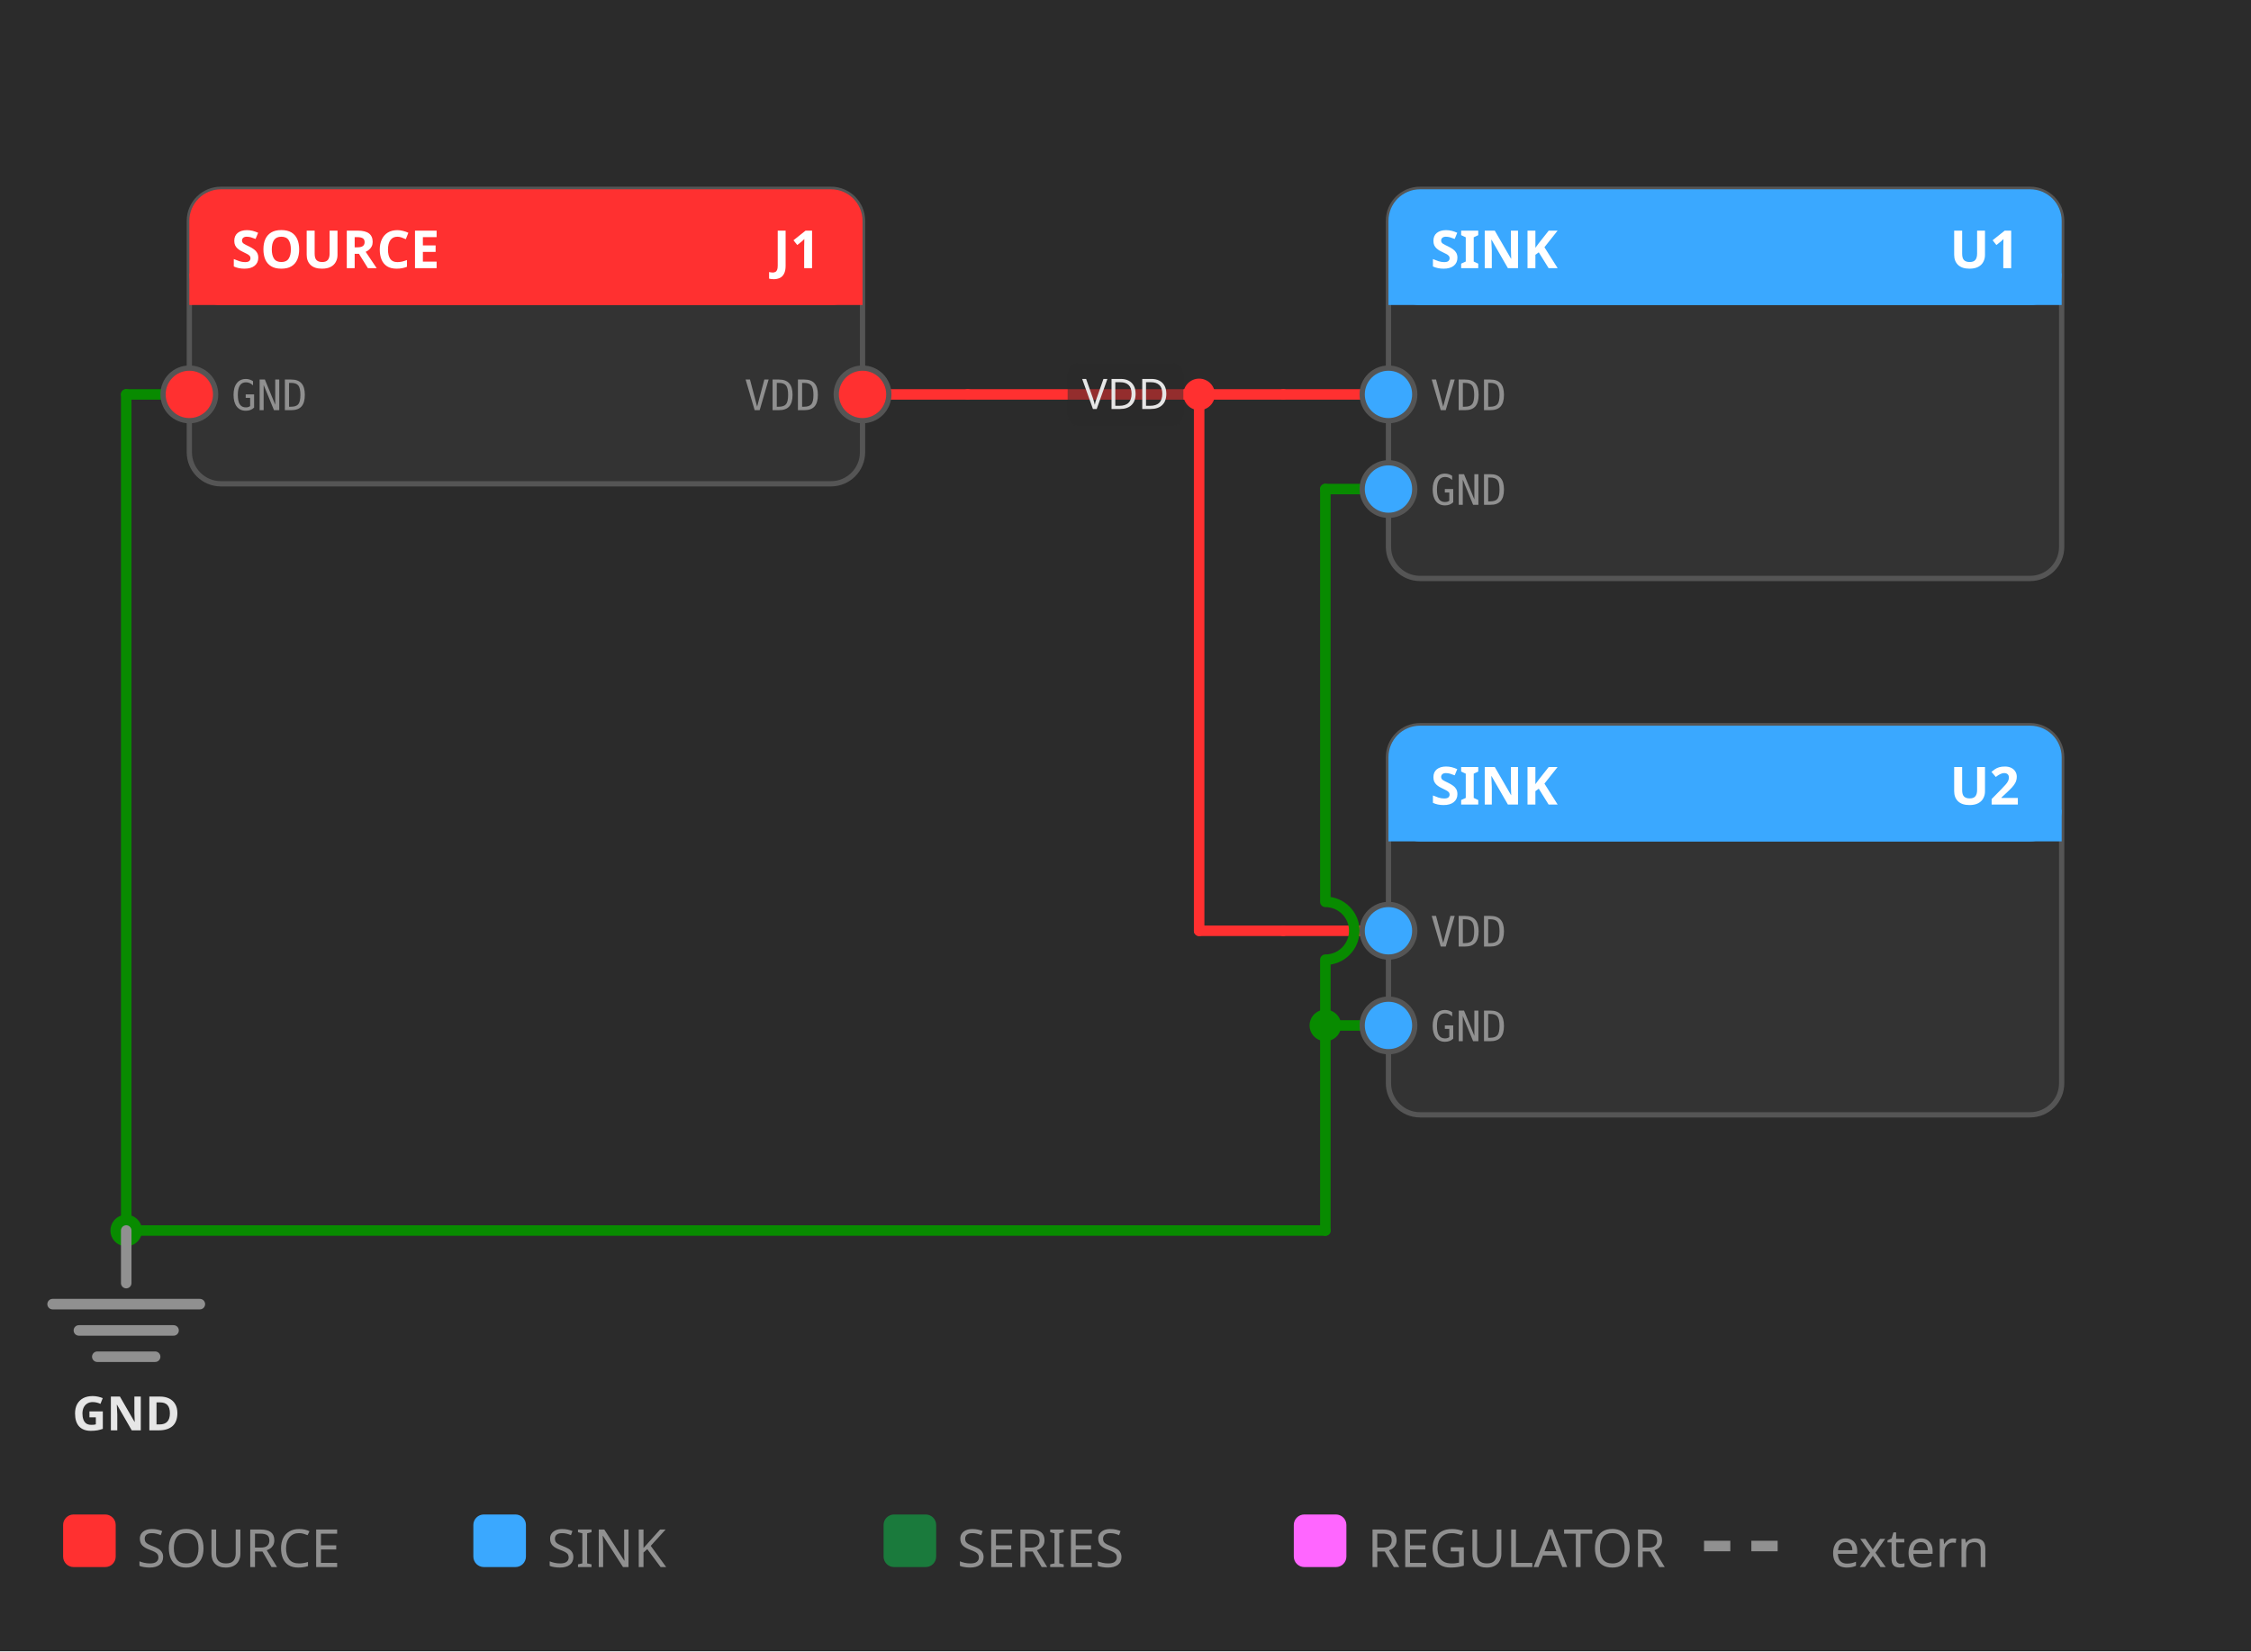
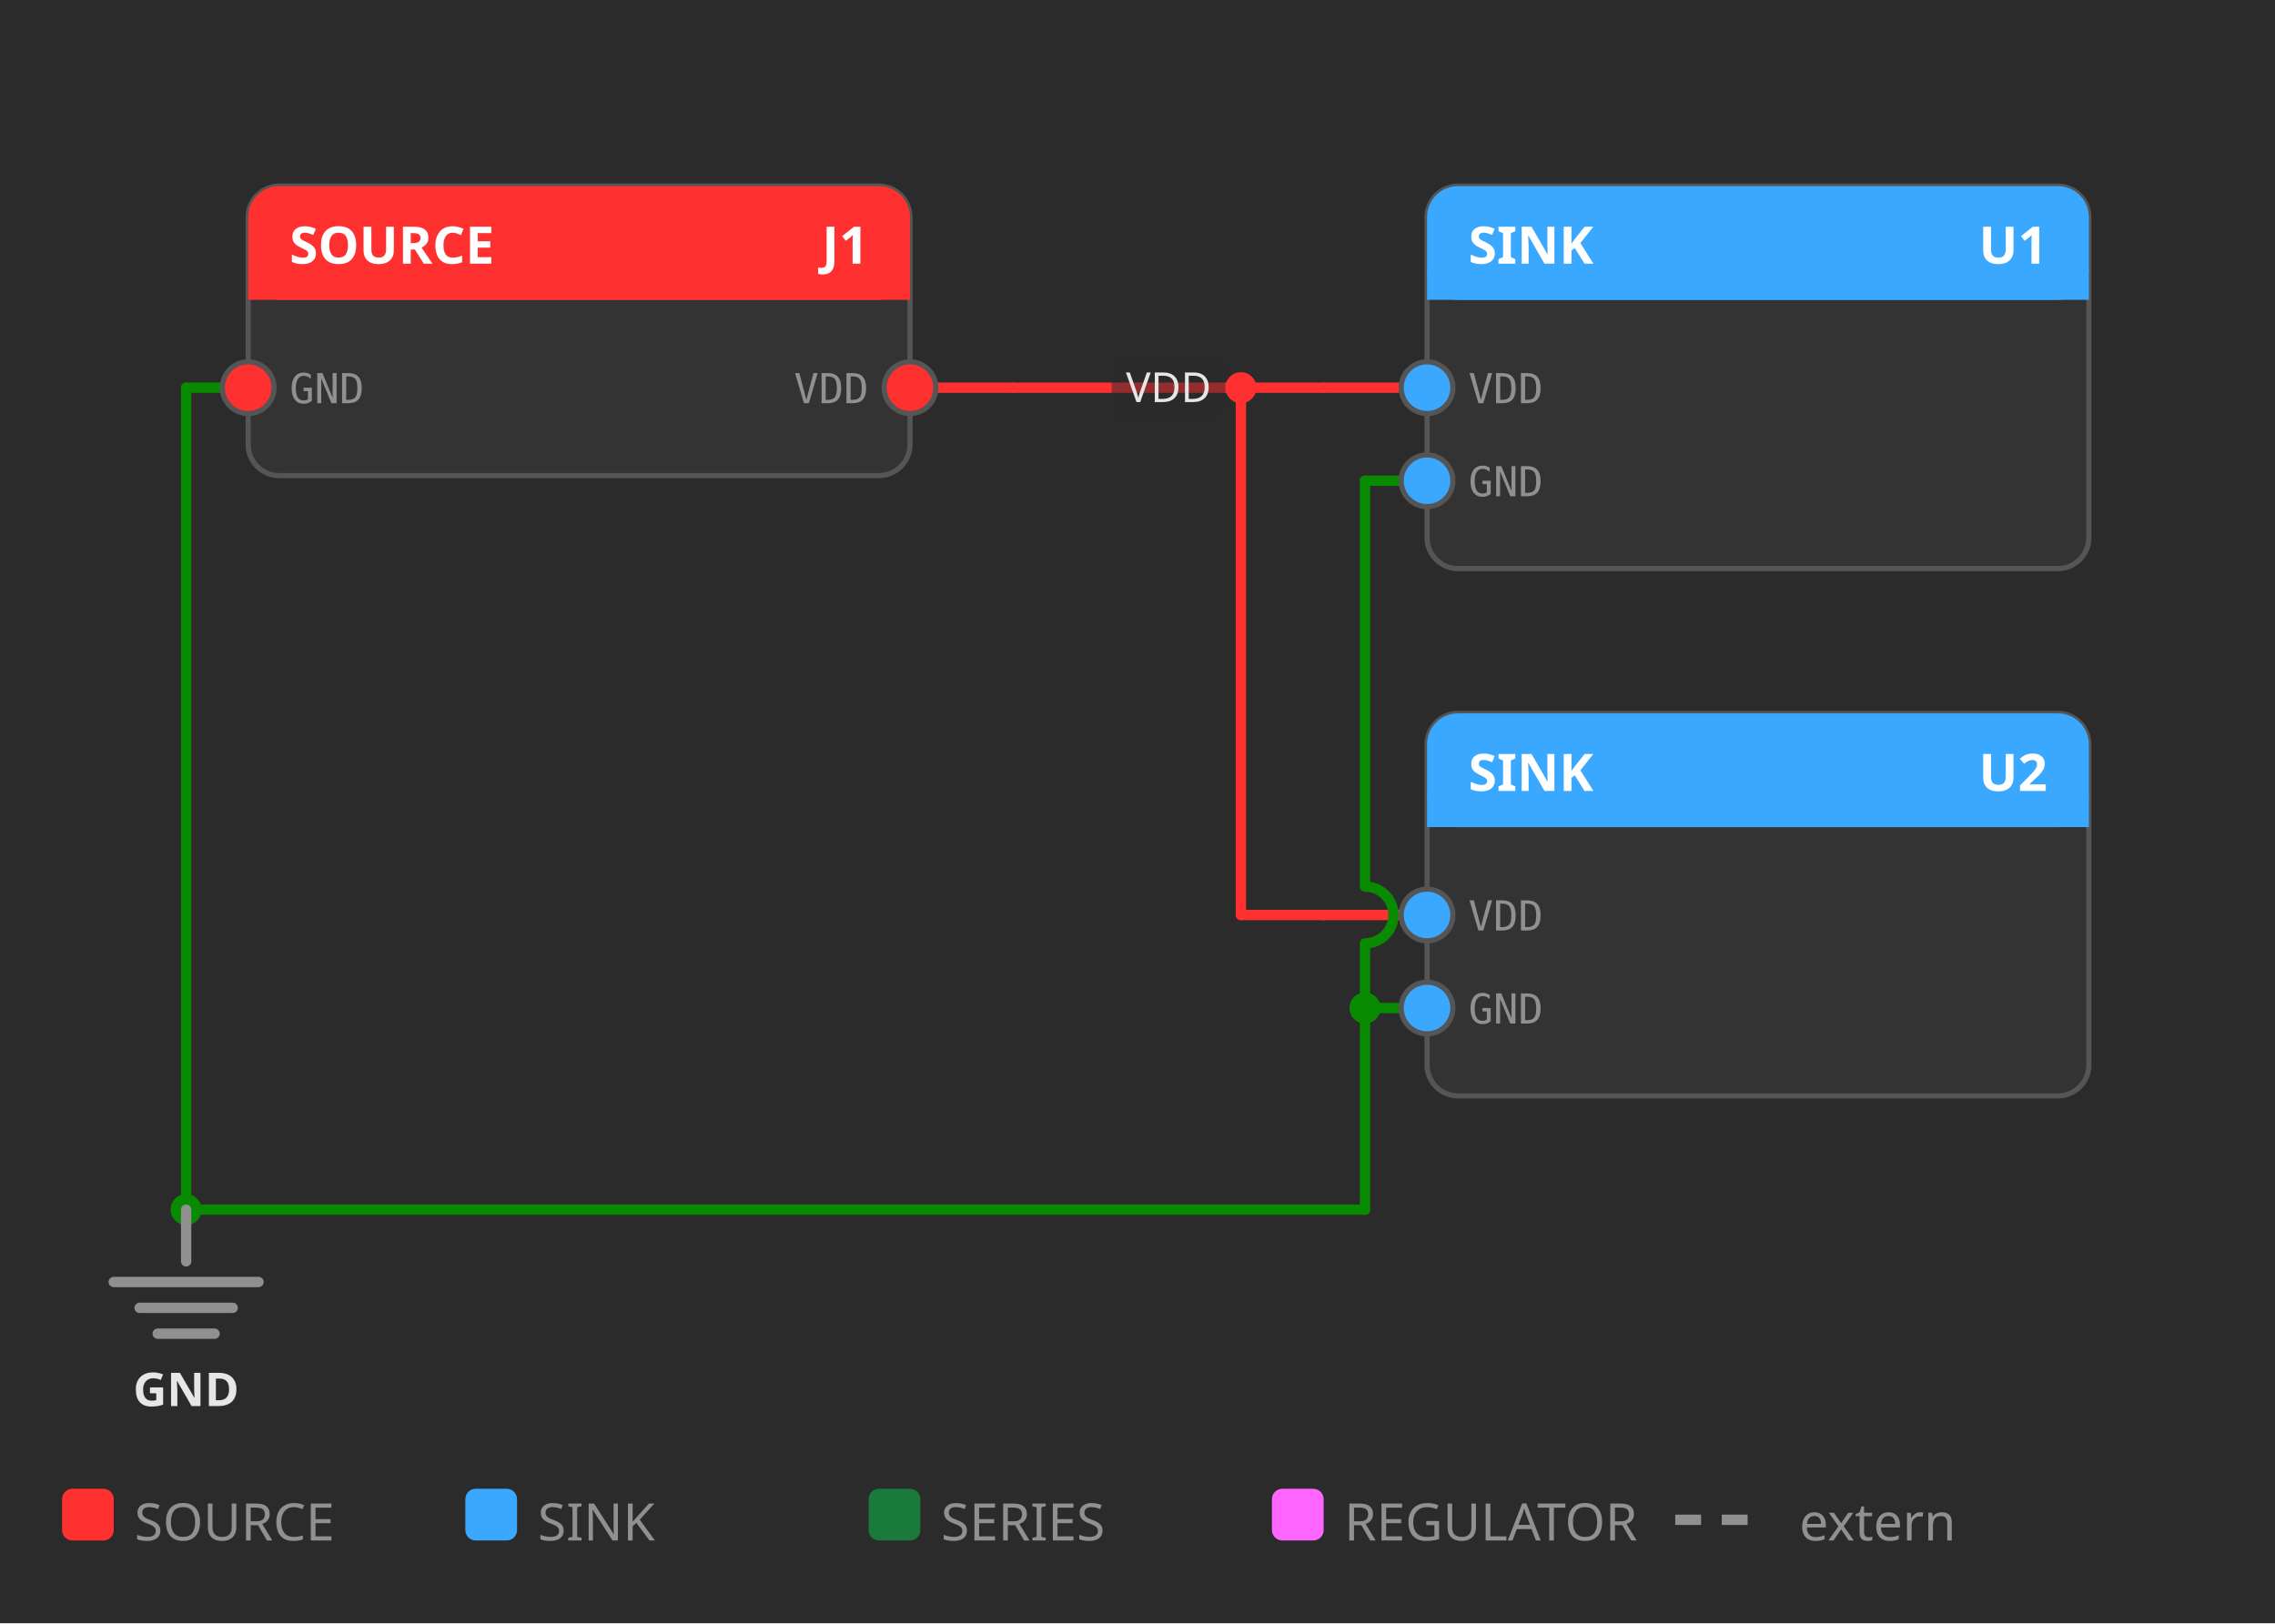
- <svg xmlns="http://www.w3.org/2000/svg" width="428" height="314" viewBox="0 0 428 314">
+ <svg xmlns="http://www.w3.org/2000/svg" width="440" height="314" viewBox="0 0 440 314">
  <rect width="100%" height="100%" fill="#2b2b2b" />
-   <line x1="164" y1="75" x2="184" y2="75" stroke="#ff3030" stroke-width="2" stroke-linecap="round" />
-   <line x1="184" y1="75" x2="244" y2="75" stroke="#ff3030" stroke-width="2" stroke-linecap="round" />
-   <line x1="244" y1="75" x2="264" y2="75" stroke="#ff3030" stroke-width="2" stroke-linecap="round" />
-   <line x1="244" y1="177" x2="264" y2="177" stroke="#ff3030" stroke-width="2" stroke-linecap="round" />
-   <line x1="228" y1="177" x2="244" y2="177" stroke="#ff3030" stroke-width="2" stroke-linecap="round" />
-   <line x1="24" y1="234" x2="252" y2="234" stroke="#088b00" stroke-width="2" stroke-linecap="round" />
-   <line x1="24" y1="75" x2="36" y2="75" stroke="#088b00" stroke-width="2" stroke-linecap="round" />
-   <line x1="252" y1="93" x2="264" y2="93" stroke="#088b00" stroke-width="2" stroke-linecap="round" />
-   <line x1="252" y1="195" x2="264" y2="195" stroke="#088b00" stroke-width="2" stroke-linecap="round" />
-   <path d="M 228,75 V 177" fill="none" stroke="#ff3030" stroke-width="2" stroke-linecap="round" stroke-linejoin="round" />
-   <path d="M 24,75 V 234" fill="none" stroke="#088b00" stroke-width="2" stroke-linecap="round" stroke-linejoin="round" />
-   <path d="M 252,93 V 171.5 A 5.5,5.5 0 0 1 252,182.5 V 234" fill="none" stroke="#088b00" stroke-width="2" stroke-linecap="round" stroke-linejoin="round" />
-   <circle cx="24" cy="234" r="3" fill="#088b00" />
-   <circle cx="228" cy="75" r="3" fill="#ff3030" />
-   <circle cx="252" cy="195" r="3" fill="#088b00" />
-   <line x1="24" y1="234" x2="24" y2="244" stroke="#909090" stroke-width="2" stroke-linecap="round" />
-   <line x1="10" y1="248" x2="38" y2="248" stroke="#909090" stroke-width="2" stroke-linecap="round" />
-   <line x1="15" y1="253" x2="33" y2="253" stroke="#909090" stroke-width="2" stroke-linecap="round" />
-   <line x1="18.5" y1="258" x2="29.5" y2="258" stroke="#909090" stroke-width="2" stroke-linecap="round" />
-   <text x="24" y="272" text-anchor="middle" fill="#e6e6e6" font-family="Segoe UI,sans-serif" font-size="9" font-weight="600">GND</text>
-   <rect class="topo-hit" data-label="J1" x="36" y="36" width="128" height="56" rx="6" fill="#333333" stroke="#555555" stroke-width="1" />
-   <rect x="36" y="36" width="128" height="22" rx="6" fill="#ff3030" />
-   <rect x="36" y="52" width="128" height="6" fill="#ff3030" />
-   <text x="44" y="51" fill="#ffffff" font-family="Segoe UI,sans-serif" font-size="10" font-weight="600">SOURCE</text>
-   <text x="156" y="51" fill="#ffffff" text-anchor="end" font-family="Segoe UI,sans-serif" font-size="10" font-weight="600">J1</text>
-   <circle cx="36" cy="75" r="5" fill="#ff3030" stroke="#555555" stroke-width="1" />
-   <text x="44" y="78" text-anchor="start" fill="#909090" font-family="Consolas,monospace" font-size="8">GND</text>
-   <circle cx="164" cy="75" r="5" fill="#ff3030" stroke="#555555" stroke-width="1" />
-   <text x="156" y="78" text-anchor="end" fill="#909090" font-family="Consolas,monospace" font-size="8">VDD</text>
-   <rect class="topo-hit" data-label="U1" x="264" y="36" width="128" height="74" rx="6" fill="#333333" stroke="#555555" stroke-width="1" />
-   <rect x="264" y="36" width="128" height="22" rx="6" fill="#3aa8ff" />
-   <rect x="264" y="52" width="128" height="6" fill="#3aa8ff" />
-   <text x="272" y="51" fill="#ffffff" font-family="Segoe UI,sans-serif" font-size="10" font-weight="600">SINK</text>
-   <text x="384" y="51" fill="#ffffff" text-anchor="end" font-family="Segoe UI,sans-serif" font-size="10" font-weight="600">U1</text>
-   <circle cx="264" cy="75" r="5" fill="#3aa8ff" stroke="#555555" stroke-width="1" />
-   <text x="272" y="78" text-anchor="start" fill="#909090" font-family="Consolas,monospace" font-size="8">VDD</text>
-   <circle cx="264" cy="93" r="5" fill="#3aa8ff" stroke="#555555" stroke-width="1" />
-   <text x="272" y="96" text-anchor="start" fill="#909090" font-family="Consolas,monospace" font-size="8">GND</text>
-   <rect class="topo-hit" data-label="U2" x="264" y="138" width="128" height="74" rx="6" fill="#333333" stroke="#555555" stroke-width="1" />
-   <rect x="264" y="138" width="128" height="22" rx="6" fill="#3aa8ff" />
-   <rect x="264" y="154" width="128" height="6" fill="#3aa8ff" />
-   <text x="272" y="153" fill="#ffffff" font-family="Segoe UI,sans-serif" font-size="10" font-weight="600">SINK</text>
-   <text x="384" y="153" fill="#ffffff" text-anchor="end" font-family="Segoe UI,sans-serif" font-size="10" font-weight="600">U2</text>
-   <circle cx="264" cy="177" r="5" fill="#3aa8ff" stroke="#555555" stroke-width="1" />
-   <text x="272" y="180" text-anchor="start" fill="#909090" font-family="Consolas,monospace" font-size="8">VDD</text>
-   <circle cx="264" cy="195" r="5" fill="#3aa8ff" stroke="#555555" stroke-width="1" />
-   <text x="272" y="198" text-anchor="start" fill="#909090" font-family="Consolas,monospace" font-size="8">GND</text>
-   <rect x="203" y="69" width="22" height="12" fill="#2b2b2b" fill-opacity="0.5" stroke="none" rx="2" />
-   <text x="214" y="75" text-anchor="middle" dominant-baseline="middle" fill="#e6e6e6" font-family="Segoe UI,sans-serif" font-size="8">VDD</text>
+   <line x1="176" y1="75" x2="196" y2="75" stroke="#ff3030" stroke-width="2" stroke-linecap="round" />
+   <line x1="196" y1="75" x2="256" y2="75" stroke="#ff3030" stroke-width="2" stroke-linecap="round" />
+   <line x1="256" y1="75" x2="276" y2="75" stroke="#ff3030" stroke-width="2" stroke-linecap="round" />
+   <line x1="256" y1="177" x2="276" y2="177" stroke="#ff3030" stroke-width="2" stroke-linecap="round" />
+   <line x1="240" y1="177" x2="256" y2="177" stroke="#ff3030" stroke-width="2" stroke-linecap="round" />
+   <line x1="36" y1="234" x2="264" y2="234" stroke="#088b00" stroke-width="2" stroke-linecap="round" />
+   <line x1="36" y1="75" x2="48" y2="75" stroke="#088b00" stroke-width="2" stroke-linecap="round" />
+   <line x1="264" y1="93" x2="276" y2="93" stroke="#088b00" stroke-width="2" stroke-linecap="round" />
+   <line x1="264" y1="195" x2="276" y2="195" stroke="#088b00" stroke-width="2" stroke-linecap="round" />
+   <path d="M 240,75 V 177" fill="none" stroke="#ff3030" stroke-width="2" stroke-linecap="round" stroke-linejoin="round" />
+   <path d="M 36,75 V 234" fill="none" stroke="#088b00" stroke-width="2" stroke-linecap="round" stroke-linejoin="round" />
+   <path d="M 264,93 V 171.5 A 5.5,5.5 0 0 1 264,182.5 V 234" fill="none" stroke="#088b00" stroke-width="2" stroke-linecap="round" stroke-linejoin="round" />
+   <circle cx="36" cy="234" r="3" fill="#088b00" />
+   <circle cx="240" cy="75" r="3" fill="#ff3030" />
+   <circle cx="264" cy="195" r="3" fill="#088b00" />
+   <line x1="36" y1="234" x2="36" y2="244" stroke="#909090" stroke-width="2" stroke-linecap="round" />
+   <line x1="22" y1="248" x2="50" y2="248" stroke="#909090" stroke-width="2" stroke-linecap="round" />
+   <line x1="27" y1="253" x2="45" y2="253" stroke="#909090" stroke-width="2" stroke-linecap="round" />
+   <line x1="30.5" y1="258" x2="41.5" y2="258" stroke="#909090" stroke-width="2" stroke-linecap="round" />
+   <text x="36" y="272" text-anchor="middle" fill="#e6e6e6" font-family="Segoe UI,sans-serif" font-size="9" font-weight="600">GND</text>
+   <rect class="topo-hit" data-label="J1" x="48" y="36" width="128" height="56" rx="6" fill="#333333" stroke="#555555" stroke-width="1" />
+   <rect x="48" y="36" width="128" height="22" rx="6" fill="#ff3030" />
+   <rect x="48" y="52" width="128" height="6" fill="#ff3030" />
+   <text x="56" y="51" fill="#ffffff" font-family="Segoe UI,sans-serif" font-size="10" font-weight="600">SOURCE</text>
+   <text x="168" y="51" fill="#ffffff" text-anchor="end" font-family="Segoe UI,sans-serif" font-size="10" font-weight="600">J1</text>
+   <circle cx="48" cy="75" r="5" fill="#ff3030" stroke="#555555" stroke-width="1" />
+   <text x="56" y="78" text-anchor="start" fill="#909090" font-family="Consolas,monospace" font-size="8">GND</text>
+   <circle cx="176" cy="75" r="5" fill="#ff3030" stroke="#555555" stroke-width="1" />
+   <text x="168" y="78" text-anchor="end" fill="#909090" font-family="Consolas,monospace" font-size="8">VDD</text>
+   <rect class="topo-hit" data-label="U1" x="276" y="36" width="128" height="74" rx="6" fill="#333333" stroke="#555555" stroke-width="1" />
+   <rect x="276" y="36" width="128" height="22" rx="6" fill="#3aa8ff" />
+   <rect x="276" y="52" width="128" height="6" fill="#3aa8ff" />
+   <text x="284" y="51" fill="#ffffff" font-family="Segoe UI,sans-serif" font-size="10" font-weight="600">SINK</text>
+   <text x="396" y="51" fill="#ffffff" text-anchor="end" font-family="Segoe UI,sans-serif" font-size="10" font-weight="600">U1</text>
+   <circle cx="276" cy="75" r="5" fill="#3aa8ff" stroke="#555555" stroke-width="1" />
+   <text x="284" y="78" text-anchor="start" fill="#909090" font-family="Consolas,monospace" font-size="8">VDD</text>
+   <circle cx="276" cy="93" r="5" fill="#3aa8ff" stroke="#555555" stroke-width="1" />
+   <text x="284" y="96" text-anchor="start" fill="#909090" font-family="Consolas,monospace" font-size="8">GND</text>
+   <rect class="topo-hit" data-label="U2" x="276" y="138" width="128" height="74" rx="6" fill="#333333" stroke="#555555" stroke-width="1" />
+   <rect x="276" y="138" width="128" height="22" rx="6" fill="#3aa8ff" />
+   <rect x="276" y="154" width="128" height="6" fill="#3aa8ff" />
+   <text x="284" y="153" fill="#ffffff" font-family="Segoe UI,sans-serif" font-size="10" font-weight="600">SINK</text>
+   <text x="396" y="153" fill="#ffffff" text-anchor="end" font-family="Segoe UI,sans-serif" font-size="10" font-weight="600">U2</text>
+   <circle cx="276" cy="177" r="5" fill="#3aa8ff" stroke="#555555" stroke-width="1" />
+   <text x="284" y="180" text-anchor="start" fill="#909090" font-family="Consolas,monospace" font-size="8">VDD</text>
+   <circle cx="276" cy="195" r="5" fill="#3aa8ff" stroke="#555555" stroke-width="1" />
+   <text x="284" y="198" text-anchor="start" fill="#909090" font-family="Consolas,monospace" font-size="8">GND</text>
+   <rect x="215" y="69" width="22" height="12" fill="#2b2b2b" fill-opacity="0.5" stroke="none" rx="2" />
+   <text x="226" y="75" text-anchor="middle" dominant-baseline="middle" fill="#e6e6e6" font-family="Segoe UI,sans-serif" font-size="8">VDD</text>
  <rect x="12" y="288" width="10" height="10" rx="2" fill="#ff3030" />
  <text x="26" y="298" fill="#909090" font-family="Segoe UI,sans-serif" font-size="10">SOURCE</text>
  <rect x="90" y="288" width="10" height="10" rx="2" fill="#3aa8ff" />
  <text x="104" y="298" fill="#909090" font-family="Segoe UI,sans-serif" font-size="10">SINK</text>
  <rect x="168" y="288" width="10" height="10" rx="2" fill="#1a7a3c" />
  <text x="182" y="298" fill="#909090" font-family="Segoe UI,sans-serif" font-size="10">SERIES</text>
  <rect x="246" y="288" width="10" height="10" rx="2" fill="#ff66ff" />
  <text x="260" y="298" fill="#909090" font-family="Segoe UI,sans-serif" font-size="10">REGULATOR</text>
  <line x1="324" y1="294" x2="342" y2="294" stroke="#909090" stroke-width="2" stroke-dasharray="5 4" />
  <text x="348" y="298" fill="#909090" font-family="Segoe UI,sans-serif" font-size="10">extern</text>
</svg>
